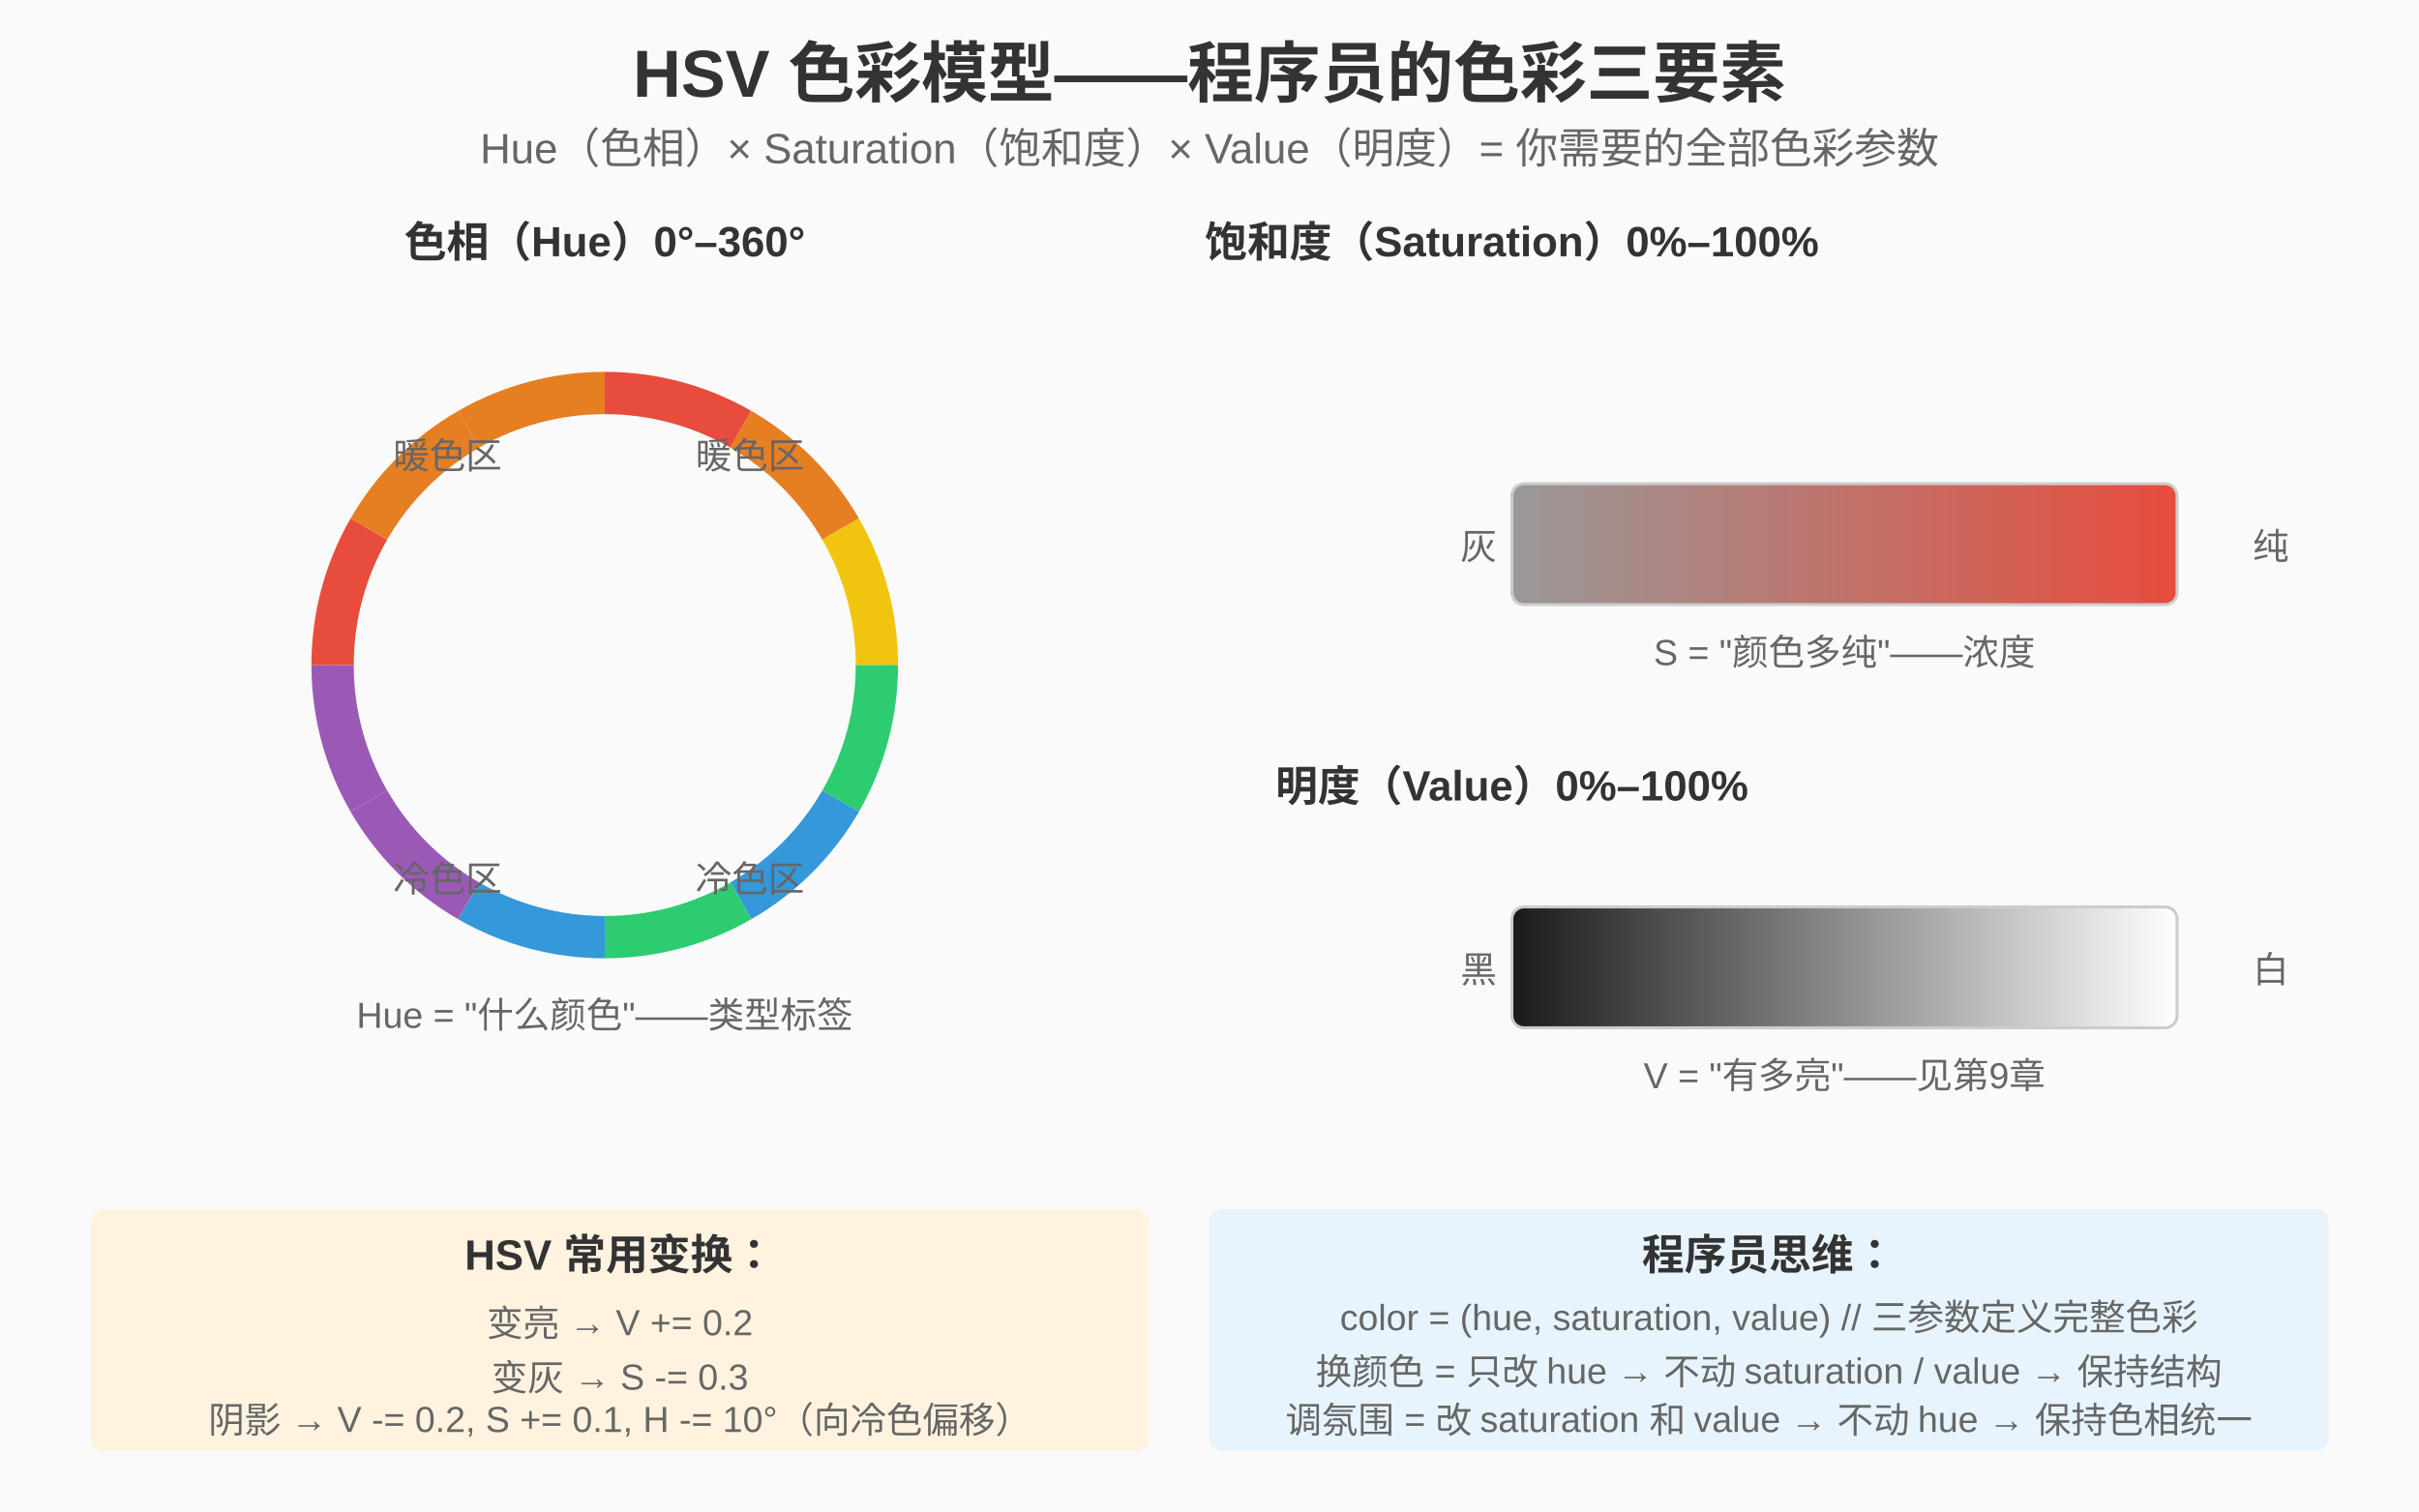
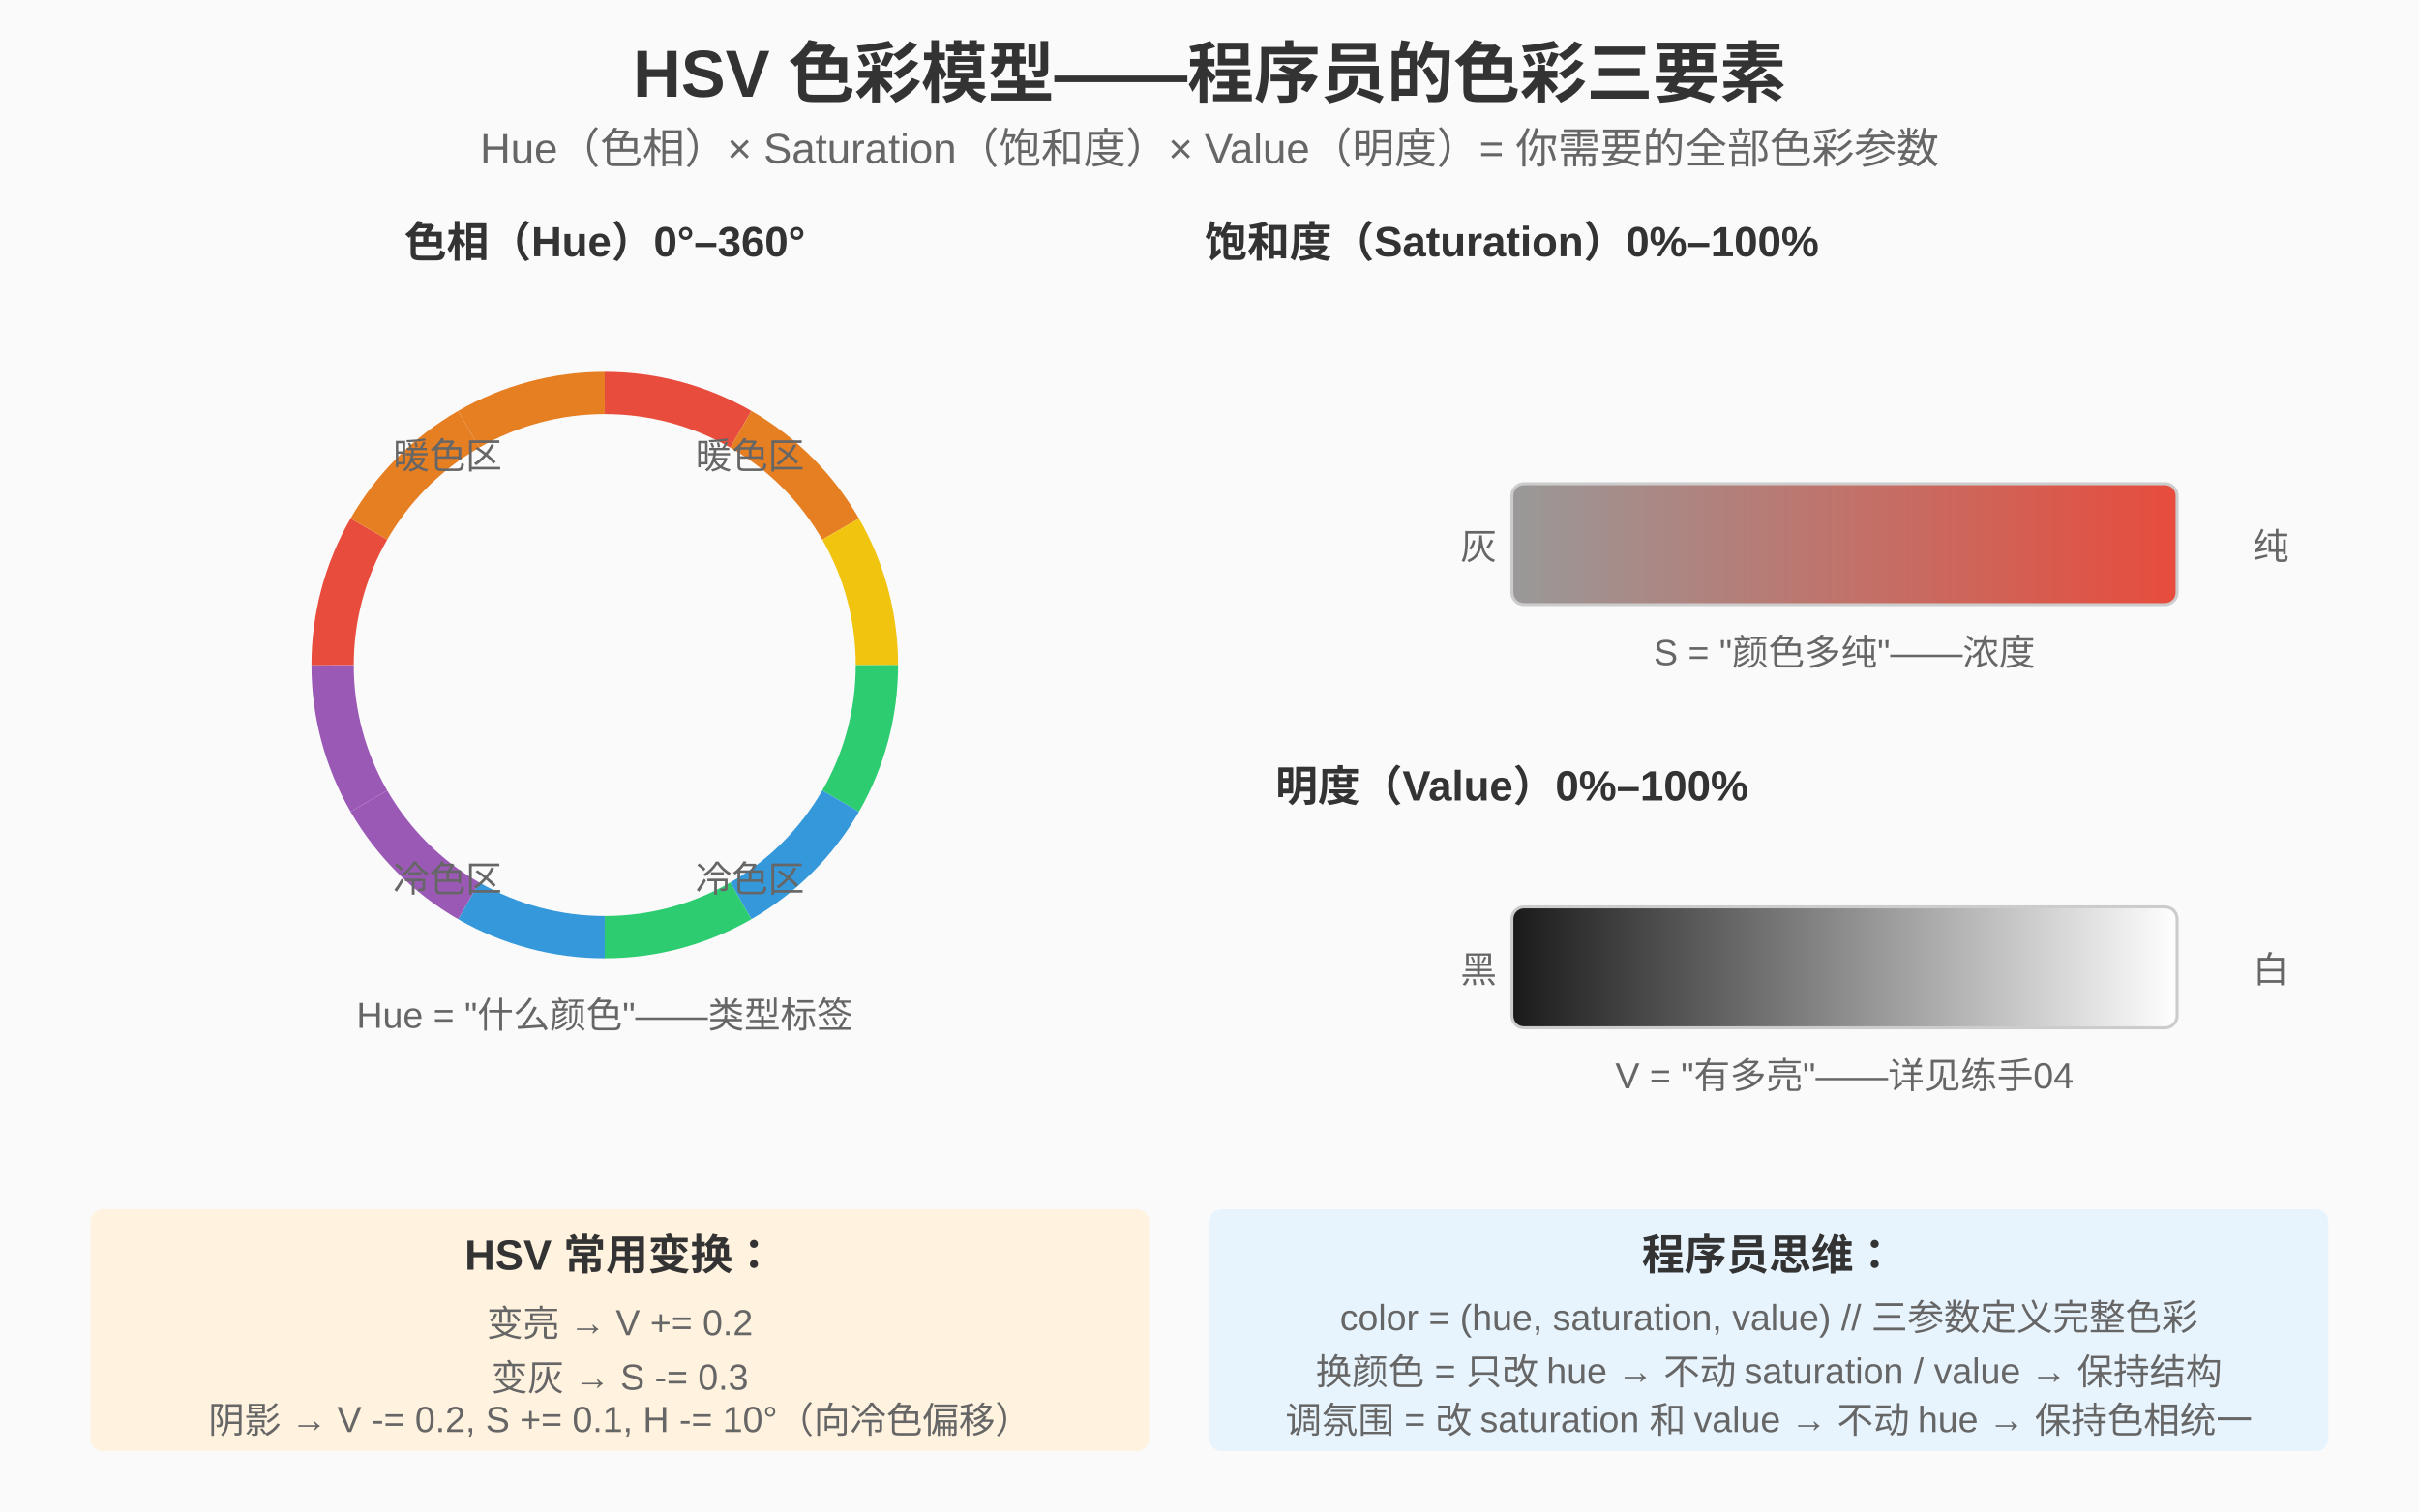
<svg xmlns="http://www.w3.org/2000/svg" viewBox="0 0 800 500" width="800" height="500">
  <defs>
    <style>
      text { font-family: 'PingFang SC','Microsoft YaHei',Arial,sans-serif; }
      .title { font-size: 22px; font-weight: bold; fill: #333; }
      .subtitle { font-size: 14px; fill: #666; }
      .label { font-size: 14px; font-weight: bold; fill: #333; }
      .note { font-size: 12px; fill: #666; }
    </style>
    <radialGradient id="rainbow" cx="50%" cy="50%" r="50%">
      <stop offset="0%" stop-color="#FFF" />
      <stop offset="100%" stop-color="#CCC" />
    </radialGradient>
  </defs>
  <rect width="800" height="500" fill="#FAFAFA" />
  <text x="400" y="32" text-anchor="middle" class="title">HSV 色彩模型——程序员的色彩三要素</text>
  <text x="400" y="54" text-anchor="middle" class="subtitle">Hue（色相）× Saturation（饱和度）× Value（明度）= 你需要的全部色彩参数</text>
  <text x="200" y="85" text-anchor="middle" class="label">色相（Hue）0°–360°</text>
  <g transform="translate(200,220)">
    <circle cx="0" cy="0" r="95" fill="none" stroke="#DDD" stroke-width="1" />
    <path d="M 0,-90 A 90,90 0 0,1 45,-78" fill="none" stroke="#E74C3C" stroke-width="14" />
    <path d="M 45,-78 A 90,90 0 0,1 78,-45" fill="none" stroke="#E67E22" stroke-width="14" />
    <path d="M 78,-45 A 90,90 0 0,1 90,0" fill="none" stroke="#F1C40F" stroke-width="14" />
    <path d="M 90,0 A 90,90 0 0,1 78,45" fill="none" stroke="#2ECC71" stroke-width="14" />
    <path d="M 78,45 A 90,90 0 0,1 45,78" fill="none" stroke="#3498DB" stroke-width="14" />
    <path d="M 45,78 A 90,90 0 0,1 0,90" fill="none" stroke="#2ECC71" stroke-width="14" />
    <path d="M 0,90 A 90,90 0 0,1 -45,78" fill="none" stroke="#3498DB" stroke-width="14" />
    <path d="M -45,78 A 90,90 0 0,1 -78,45" fill="none" stroke="#9B59B6" stroke-width="14" />
    <path d="M -78,45 A 90,90 0 0,1 -90,0" fill="none" stroke="#9B59B6" stroke-width="14" />
    <path d="M -90,0 A 90,90 0 0,1 -78,-45" fill="none" stroke="#E74C3C" stroke-width="14" />
    <path d="M -78,-45 A 90,90 0 0,1 -45,-78" fill="none" stroke="#E67E22" stroke-width="14" />
    <path d="M -45,-78 A 90,90 0 0,1 0,-90" fill="none" stroke="#E67E22" stroke-width="14" />
    <circle cx="0" cy="0" r="50" fill="#FAFAFA" />
    <text x="-70" y="-65" class="note" font-size="10" fill="#E67E22">暖色区</text>
    <text x="30" y="-65" class="note" font-size="10" fill="#E67E22">暖色区</text>
    <text x="-70" y="75" class="note" font-size="10" fill="#3498DB">冷色区</text>
    <text x="30" y="75" class="note" font-size="10" fill="#3498DB">冷色区</text>
  </g>
  <text x="200" y="340" text-anchor="middle" class="note">Hue = "什么颜色"——类型标签</text>
  <text x="500" y="85" text-anchor="middle" class="label">饱和度（Saturation）0%–100%</text>
  <g transform="translate(500, 160)">
    <defs>
      <linearGradient id="satGrad" x1="0%" y1="0%" x2="100%" y2="0%">
        <stop offset="0%" stop-color="#999" />
        <stop offset="100%" stop-color="#E74C3C" />
      </linearGradient>
    </defs>
    <rect x="0" y="0" width="220" height="40" rx="4" fill="url(#satGrad)" stroke="#CCC" stroke-width="1" />
    <text x="-5" y="25" text-anchor="end" class="note" font-size="11">灰</text>
    <text x="245" y="25" text-anchor="start" class="note" font-size="11">纯</text>
    <text x="110" y="60" text-anchor="middle" class="note" font-size="11">S = "颜色多纯"——浓度</text>
  </g>
  <text x="500" y="265" text-anchor="middle" class="label">明度（Value）0%–100%</text>
  <g transform="translate(500, 300)">
    <defs>
      <linearGradient id="valGrad" x1="0%" y1="0%" x2="100%" y2="0%">
        <stop offset="0%" stop-color="#1A1A1A" />
        <stop offset="100%" stop-color="#FFFFFF" />
      </linearGradient>
    </defs>
    <rect x="0" y="0" width="220" height="40" rx="4" fill="url(#valGrad)" stroke="#CCC" stroke-width="1" />
    <text x="-5" y="25" text-anchor="end" class="note" font-size="11">黑</text>
    <text x="245" y="25" text-anchor="start" class="note" font-size="11">白</text>
-     <text x="110" y="60" text-anchor="middle" class="note" font-size="11">V = "有多亮"——见第9章</text>
+     <text x="110" y="60" text-anchor="middle" class="note" font-size="11">V = "有多亮"——详见练手04</text>
  </g>
  <rect x="400" y="400" width="370" height="80" rx="4" fill="#E8F4FD" />
  <text x="585" y="420" text-anchor="middle" class="label" font-size="13">程序员思维：</text>
  <text x="585" y="440" text-anchor="middle" class="note" font-size="12">color = (hue, saturation, value) // 三参数定义完整色彩</text>
  <text x="585" y="458" text-anchor="middle" class="note" font-size="12">换颜色 = 只改 hue → 不动 saturation / value → 保持结构</text>
  <text x="585" y="474" text-anchor="middle" class="note" font-size="12">调氛围 = 改 saturation 和 value → 不动 hue → 保持色相统一</text>
  <rect x="30" y="400" width="350" height="80" rx="4" fill="#FFF3E0" />
  <text x="205" y="420" text-anchor="middle" class="label" font-size="13">HSV 常用变换：</text>
  <text x="205" y="442" text-anchor="middle" class="note" font-size="12">变亮 → V += 0.2</text>
  <text x="205" y="460" text-anchor="middle" class="note" font-size="12">变灰 → S -= 0.3</text>
  <text x="205" y="474" text-anchor="middle" class="note" font-size="12">阴影 → V -= 0.2, S += 0.1, H -= 10°（向冷色偏移）</text>
</svg>
